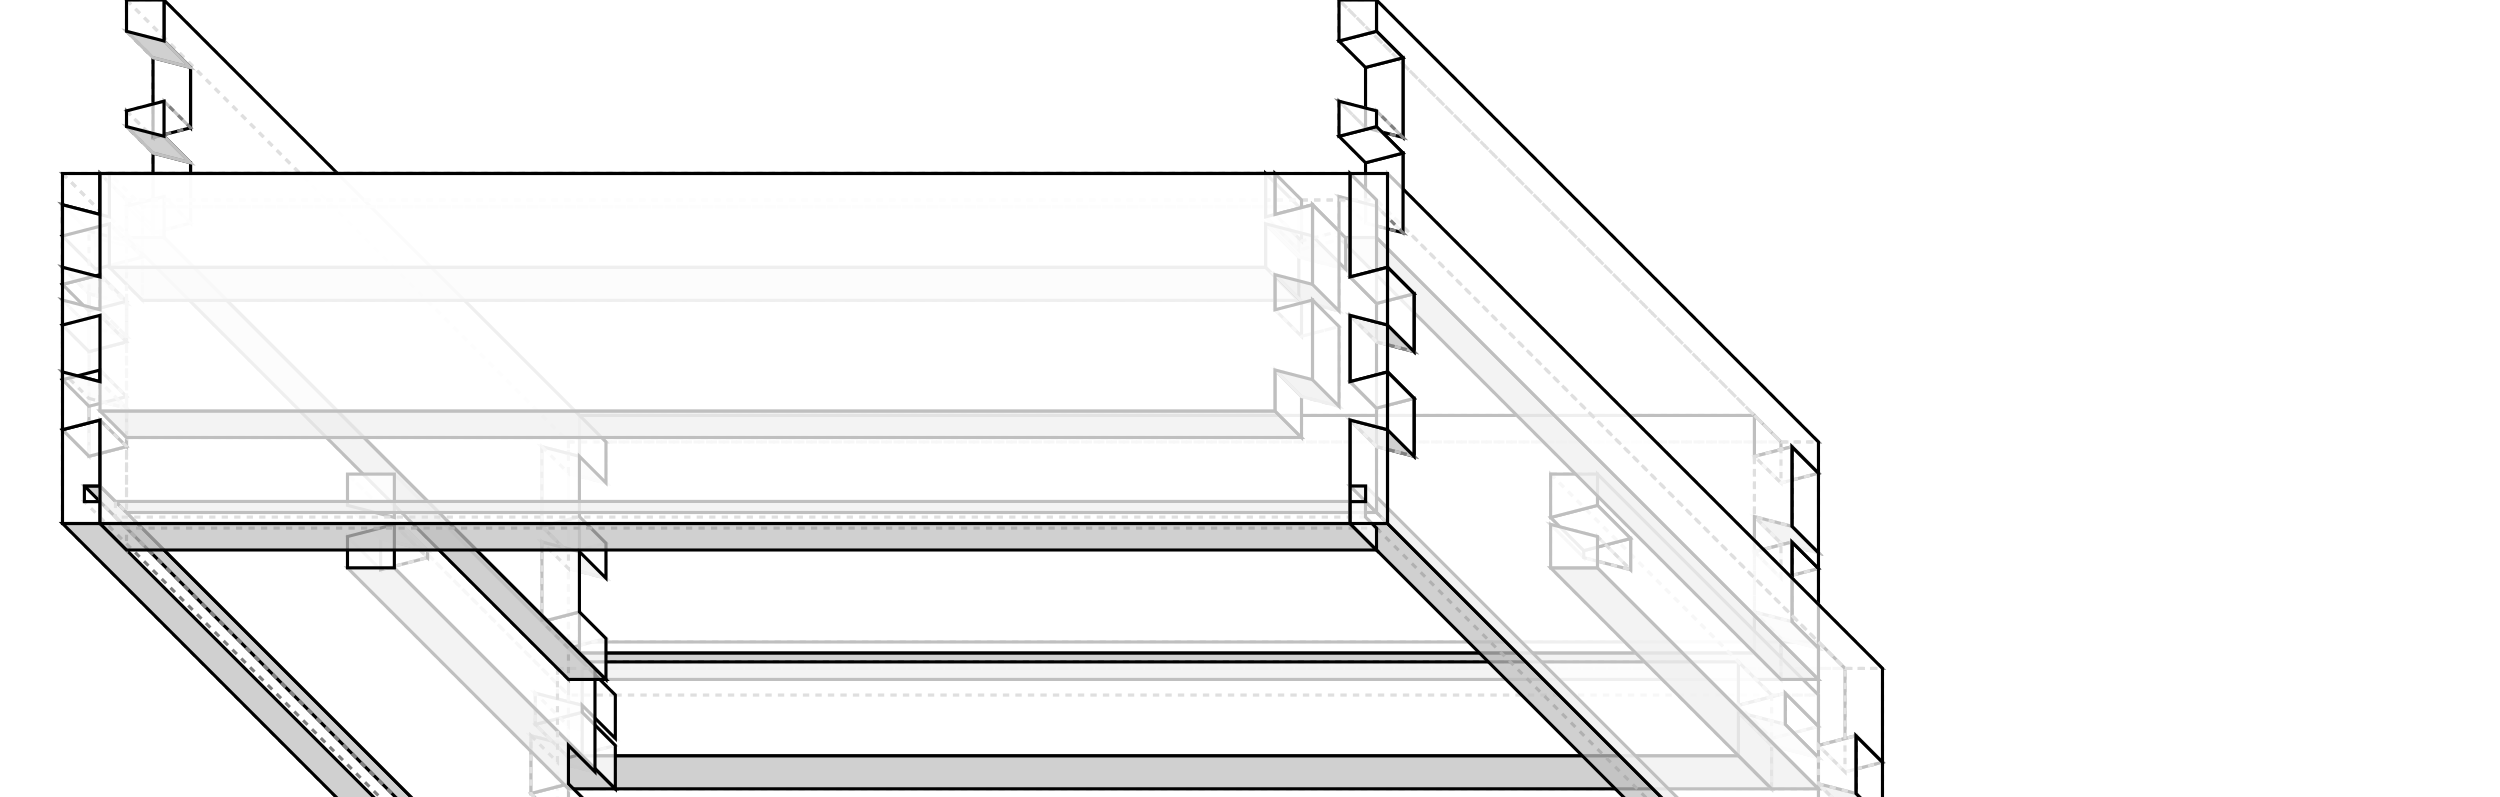
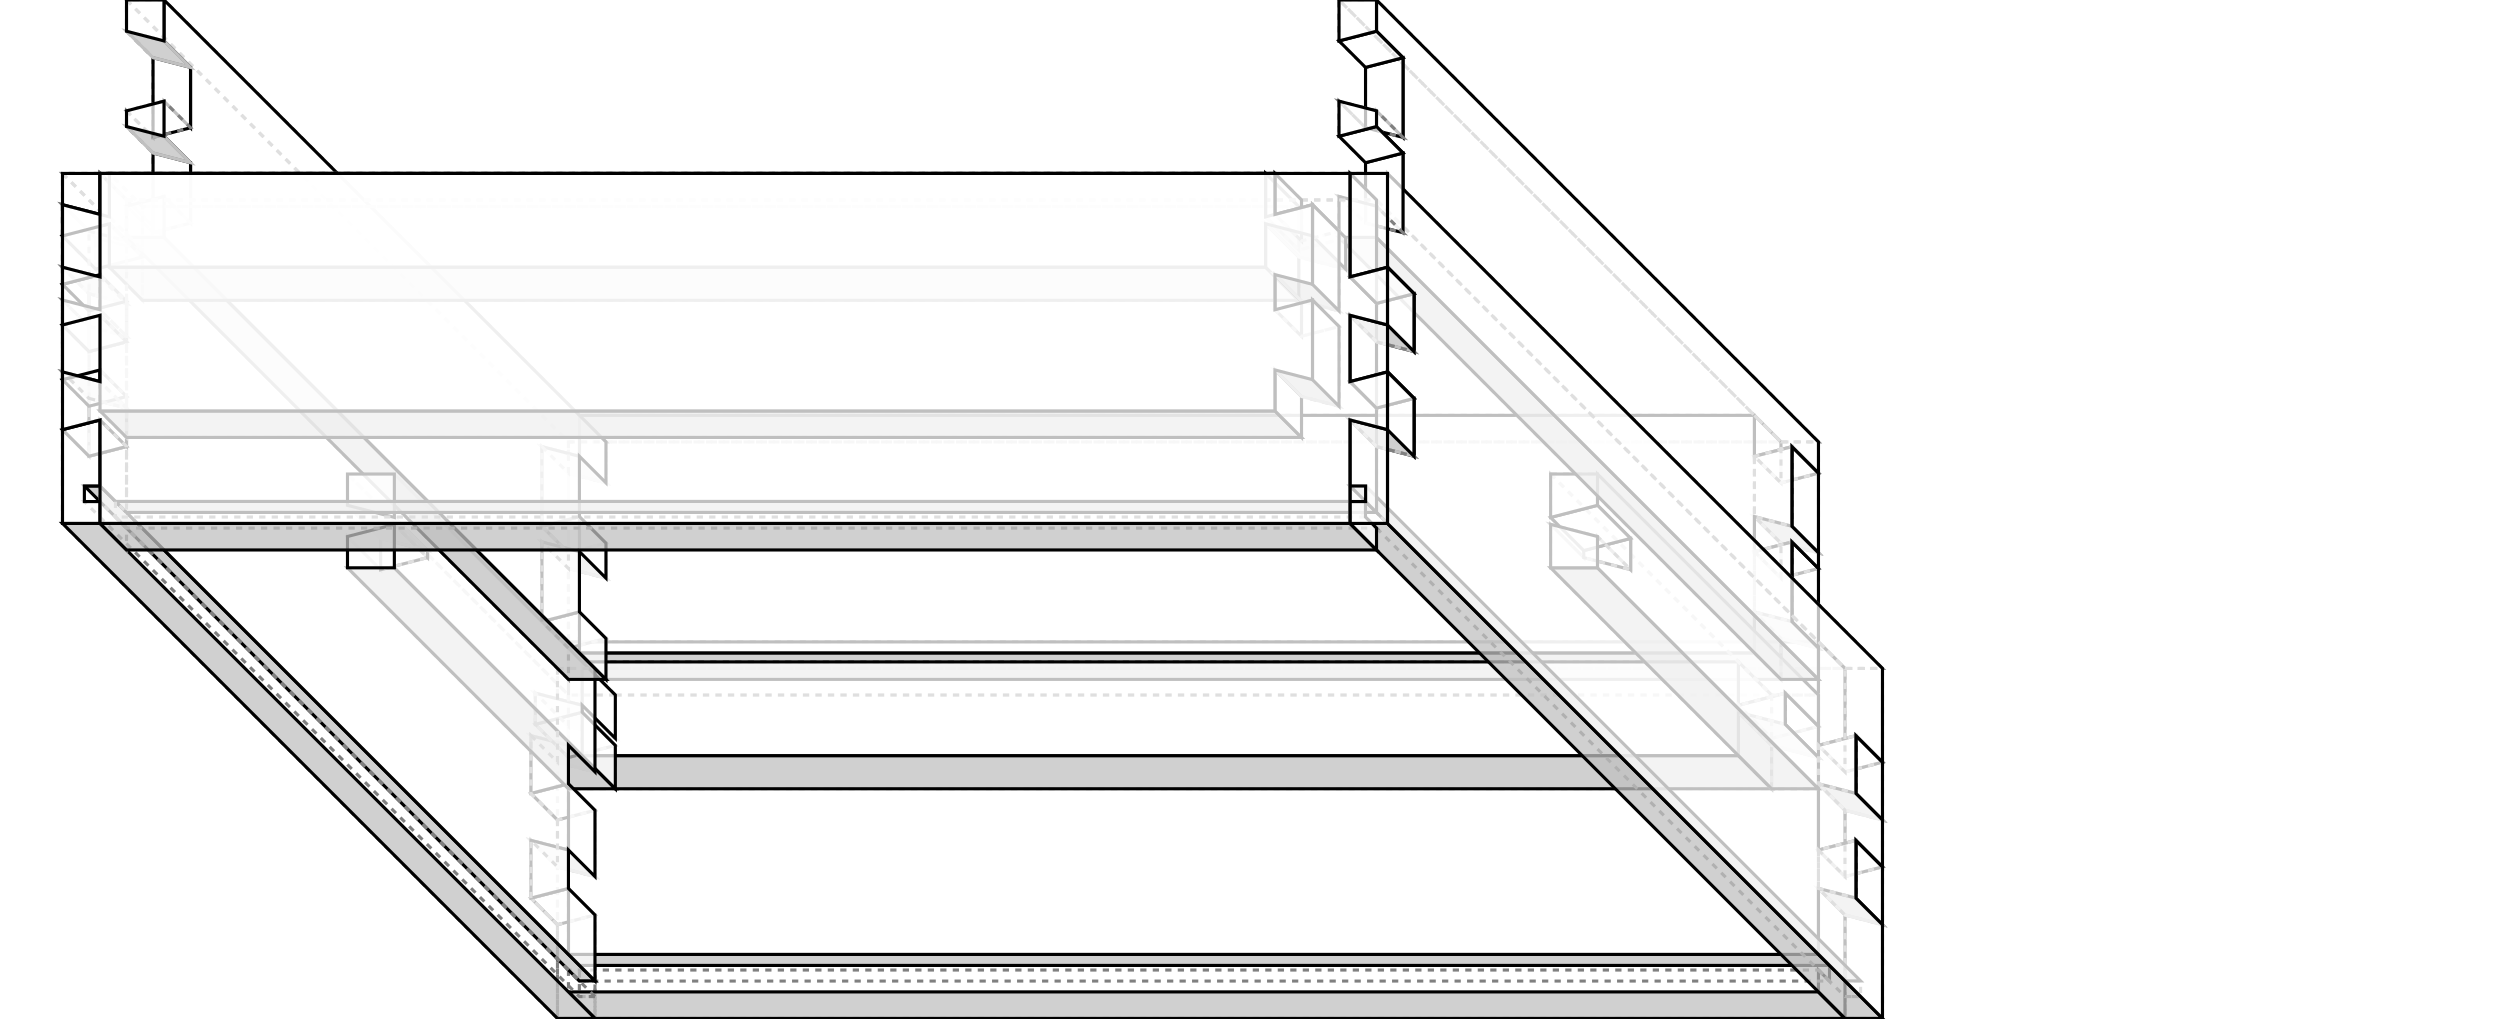
- <svg xmlns="http://www.w3.org/2000/svg" width="1600" viewBox="0 -35.515 800 254.877">
+ <svg xmlns="http://www.w3.org/2000/svg" width="1600" viewBox="0.0 -35.5 800.0 325.9">
  <polygon fill="none" stroke-width="1" stroke-dasharray="2" stroke="gray" points="178.392,208.405 190.392,211.505 190.392,178.392 178.392,178.392 178.392,208.405" />
  <polygon fill="none" stroke-width="1" stroke-dasharray="2" stroke="gray" points="178.392,226.879 178.392,241.905 190.392,245.005 190.392,223.779 178.392,226.879" />
  <polygon fill="none" stroke-width="1" stroke-dasharray="2" stroke="gray" points="178.392,260.379 178.392,290.392 190.392,290.392 190.392,283.392 185.392,283.392 185.392,278.392 190.392,278.392 190.392,257.279 178.392,260.379" />
  <polygon fill="none" stroke-width="1" stroke-dasharray="2" stroke="gray" points="178.392,260.379 190.402,257.276 190.402,290.392 590.382,290.392 590.382,257.276 602.392,260.379 602.392,260.379 602.392,241.905 602.392,241.905 590.382,245.008 590.382,223.776 602.392,226.879 602.392,208.405 590.382,211.508 590.382,178.392 590.382,178.392 190.402,178.392 190.402,178.392 190.402,211.508 178.392,208.405 178.392,226.879 190.402,223.776 190.402,245.008 178.392,241.905 178.392,241.905 178.392,260.379" />
  <polygon fill="none" stroke-width="1" stroke-dasharray="2" stroke="gray" points="590.392,211.505 602.392,208.405 602.392,178.392 590.392,178.392 590.392,211.505" />
  <polygon fill="none" stroke-width="1" stroke-dasharray="2" stroke="gray" points="590.392,223.779 590.392,245.005 602.392,241.905 602.392,226.879 590.392,223.779" />
  <polygon fill="none" stroke-width="1" stroke-dasharray="2" stroke="gray" points="590.392,257.279 590.392,278.392 595.392,278.392 595.392,283.392 590.392,283.392 590.392,290.392 602.392,290.392 602.392,260.379 590.392,257.279" />
  <polygon fill="none" stroke-width="1" stroke-dasharray="2" stroke="gray" points="169.907,199.897 169.907,218.417 178.392,226.902 178.392,208.382 169.907,199.897" />
  <polygon fill="none" stroke-width="1" stroke-dasharray="2" stroke="gray" points="169.907,233.397 169.907,251.917 178.392,260.402 178.392,241.882 169.907,233.397" />
  <polygon fill="none" stroke-width="1" stroke-dasharray="2" stroke="gray" points="178.392,208.392 190.392,211.498 181.907,203.012 169.907,199.907" />
  <polygon fill="rgba(192,192,192,0.75)" stroke-width="1" stroke-dasharray="" stroke="silver" points="178.392,208.392 169.907,199.907 181.907,203.012 190.392,211.498" />
  <polygon fill="rgba(255,255,255,0.75)" stroke-width="1" stroke-dasharray="" stroke="black" points="169.907,218.407 181.907,215.301 190.392,223.786 178.392,226.892" />
  <polygon fill="none" stroke-width="1" stroke-dasharray="2" stroke="gray" points="190.392,223.786 181.907,215.301 169.907,218.407 178.392,226.892" />
  <polygon fill="none" stroke-width="1" stroke-dasharray="2" stroke="gray" points="178.392,241.892 190.392,244.998 181.907,236.512 169.907,233.407" />
  <polygon fill="rgba(192,192,192,0.75)" stroke-width="1" stroke-dasharray="" stroke="silver" points="178.392,241.892 169.907,233.407 181.907,236.512 190.392,244.998" />
  <polygon fill="rgba(255,255,255,0.75)" stroke-width="1" stroke-dasharray="" stroke="black" points="169.907,251.907 181.907,248.801 190.392,257.286 178.392,260.392" />
  <polygon fill="none" stroke-width="1" stroke-dasharray="2" stroke="gray" points="190.392,257.286 181.907,248.801 169.907,251.907 178.392,260.392" />
  <polygon fill="none" stroke-width="1" stroke-dasharray="2" stroke="gray" points="181.907,203.022 190.392,211.508 190.392,178.392 181.907,169.907 181.907,203.022" />
  <polygon fill="none" stroke-width="1" stroke-dasharray="2" stroke="gray" points="181.907,215.291 181.907,236.522 190.392,245.008 190.392,223.776 181.907,215.291" />
  <polygon fill="none" stroke-width="1" stroke-dasharray="2" stroke="gray" points="181.907,248.791 181.907,269.907 185.442,273.442 185.442,278.442 181.907,274.907 181.907,281.907 190.392,290.392 190.392,257.276 181.907,248.791" />
  <polygon fill="none" stroke-width="1" stroke-dasharray="2" stroke="gray" points="190.402,178.392 590.382,178.392 590.382,178.392 581.897,169.907 181.917,169.907 190.402,178.392" />
  <polygon fill="rgba(192,192,192,0.75)" stroke-width="1" stroke-dasharray="" stroke="black" points="190.402,290.392 181.917,281.907 581.897,281.907 590.382,290.392 590.382,290.392 190.402,290.392" />
  <polygon fill="rgba(255,255,255,0.75)" stroke-width="1" stroke-dasharray="" stroke="black" points="590.392,211.508 581.907,203.022 581.907,169.907 590.392,178.392 590.392,211.508" />
  <polygon fill="rgba(255,255,255,0.75)" stroke-width="1" stroke-dasharray="" stroke="black" points="590.392,223.776 590.392,245.008 581.907,236.522 581.907,215.291 590.392,223.776" />
  <polygon fill="rgba(255,255,255,0.75)" stroke-width="1" stroke-dasharray="" stroke="black" points="590.392,257.276 590.392,290.392 581.907,281.907 581.907,274.907 585.442,278.442 585.442,273.442 581.907,269.907 581.907,248.791 590.392,257.276" />
  <polygon fill="rgba(255,255,255,0.75)" stroke-width="1" stroke-dasharray="" stroke="black" points="590.392,211.498 581.907,203.012 593.907,199.907 602.392,208.392" />
  <polygon fill="none" stroke-width="1" stroke-dasharray="2" stroke="gray" points="593.907,199.907 581.907,203.012 590.392,211.498 602.392,208.392" />
  <polygon fill="none" stroke-width="1" stroke-dasharray="2" stroke="gray" points="602.392,226.892 593.907,218.407 581.907,215.301 590.392,223.786" />
  <polygon fill="rgba(192,192,192,0.75)" stroke-width="1" stroke-dasharray="" stroke="silver" points="602.392,226.892 590.392,223.786 581.907,215.301 593.907,218.407" />
  <polygon fill="rgba(255,255,255,0.75)" stroke-width="1" stroke-dasharray="" stroke="black" points="590.392,244.998 581.907,236.512 593.907,233.407 602.392,241.892" />
  <polygon fill="none" stroke-width="1" stroke-dasharray="2" stroke="gray" points="593.907,233.407 581.907,236.512 590.392,244.998 602.392,241.892" />
  <polygon fill="none" stroke-width="1" stroke-dasharray="2" stroke="gray" points="602.392,260.392 593.907,251.907 581.907,248.801 590.392,257.286" />
  <polygon fill="rgba(192,192,192,0.75)" stroke-width="1" stroke-dasharray="" stroke="silver" points="602.392,260.392 590.392,257.286 581.907,248.801 593.907,251.907" />
  <polygon fill="rgba(255,255,255,0.75)" stroke-width="1" stroke-dasharray="" stroke="black" points="602.392,208.382 602.392,226.902 593.907,218.417 593.907,199.897 602.392,208.382" />
  <polygon fill="rgba(255,255,255,0.75)" stroke-width="1" stroke-dasharray="" stroke="black" points="602.392,241.882 602.392,260.402 593.907,251.917 593.907,233.397 602.392,241.882" />
  <polygon fill="rgba(192,192,192,0.75)" stroke-width="1" stroke-dasharray="" stroke="black" points="185.452,273.442 181.917,269.907 581.897,269.907 585.432,273.442 585.432,273.442 185.452,273.442" />
  <polygon fill="none" stroke-width="1" stroke-dasharray="2" stroke="gray" points="185.452,278.442 585.432,278.442 585.432,278.442 581.897,274.907 181.917,274.907 185.452,278.442" />
  <polygon fill="none" stroke-width="1" stroke-dasharray="2" stroke="gray" points="169.907,199.899 169.907,218.414 181.907,215.313 181.907,203 169.907,199.899" />
  <polygon fill="none" stroke-width="1" stroke-dasharray="2" stroke="gray" points="169.907,233.399 169.907,251.914 181.907,248.813 181.907,236.5 169.907,233.399" />
  <polygon fill="none" stroke-width="1" stroke-dasharray="2" stroke="gray" points="181.907,115.919 193.907,119.02 193.907,105.907 181.907,105.907 181.907,115.919" />
  <polygon fill="none" stroke-width="1" stroke-dasharray="2" stroke="gray" points="181.907,141.394 181.907,146.419 193.907,149.52 193.907,138.293 181.907,141.394" />
  <polygon fill="none" stroke-width="1" stroke-dasharray="2" stroke="gray" points="181.907,171.894 181.907,181.907 193.907,181.907 193.907,168.793 181.907,171.894" />
  <polygon fill="none" stroke-width="1" stroke-dasharray="2" stroke="gray" points="181.907,196.919 196.907,200.796 196.907,186.907 181.907,186.907 181.907,196.919" />
  <polygon fill="none" stroke-width="1" stroke-dasharray="2" stroke="gray" points="181.907,206.894 181.907,216.907 196.907,216.907 196.907,203.017 181.907,206.894" />
  <polygon fill="none" stroke-width="1" stroke-dasharray="2" stroke="gray" points="181.907,171.894 193.917,168.791 193.917,181.907 569.897,181.907 569.897,168.791 581.907,171.894 581.907,171.894 581.907,146.419 581.907,146.419 569.897,149.522 569.897,138.291 581.907,141.394 581.907,115.919 569.897,119.022 569.897,105.907 569.897,105.907 193.917,105.907 193.917,105.907 193.917,119.022 181.907,115.919 181.907,141.394 193.917,138.291 193.917,149.522 181.907,146.419 181.907,146.419 181.907,171.894" />
  <polygon fill="none" stroke-width="1" stroke-dasharray="2" stroke="gray" points="181.907,206.894 196.917,203.014 196.917,216.907 566.897,216.907 566.897,216.907 566.897,203.014 581.907,206.894 581.907,196.919 566.897,200.799 566.897,186.907 566.897,186.907 196.917,186.907 196.917,200.799 181.907,196.919 181.907,196.919 181.907,206.894" />
  <polygon fill="rgba(255,255,255,0.75)" stroke-width="1" stroke-dasharray="" stroke="black" points="181.917,269.907 181.917,248.791 169.907,251.894 169.907,233.419 181.917,236.522 181.917,215.291 169.907,218.394 169.907,218.394 169.907,199.919 169.907,199.919 181.917,203.022 181.917,169.907 581.897,169.907 581.897,203.022 593.907,199.919 593.907,199.919 593.907,218.394 593.907,218.394 581.897,215.291 581.897,236.522 593.907,233.419 593.907,251.894 581.897,248.791 581.897,269.907 581.897,269.907 181.917,269.907" />
  <polygon fill="none" stroke-width="1" stroke-dasharray="2" stroke="gray" points="566.907,200.796 581.907,196.919 581.907,186.907 566.907,186.907 566.907,200.796" />
  <polygon fill="none" stroke-width="1" stroke-dasharray="2" stroke="gray" points="566.907,203.017 566.907,216.907 581.907,216.907 581.907,206.894 566.907,203.017" />
  <polygon fill="none" stroke-width="1" stroke-dasharray="2" stroke="gray" points="569.907,119.02 581.907,115.919 581.907,105.907 569.907,105.907 569.907,119.02" />
  <polygon fill="none" stroke-width="1" stroke-dasharray="2" stroke="gray" points="569.907,138.293 569.907,149.52 581.907,146.419 581.907,141.394 569.907,138.293" />
  <polygon fill="none" stroke-width="1" stroke-dasharray="2" stroke="gray" points="569.907,168.793 569.907,181.907 581.907,181.907 581.907,171.894 569.907,168.793" />
  <polygon fill="none" stroke-width="1" stroke-dasharray="2" stroke="gray" points="581.907,203 581.907,215.313 593.907,218.414 593.907,199.899 581.907,203" />
  <polygon fill="none" stroke-width="1" stroke-dasharray="2" stroke="gray" points="581.907,236.5 581.907,248.813 593.907,251.914 593.907,233.399 581.907,236.5" />
  <polygon fill="none" stroke-width="1" stroke-dasharray="2" stroke="gray" points="173.421,107.411 173.421,132.931 181.907,141.417 181.907,115.897 173.421,107.411" />
  <polygon fill="none" stroke-width="1" stroke-dasharray="2" stroke="gray" points="173.421,137.911 173.421,163.431 181.907,171.917 181.907,146.397 173.421,137.911" />
  <polygon fill="none" stroke-width="1" stroke-dasharray="2" stroke="gray" points="181.907,115.907 193.907,119.012 185.421,110.527 173.421,107.421" />
  <polygon fill="rgba(192,192,192,0.75)" stroke-width="1" stroke-dasharray="" stroke="silver" points="181.907,115.907 173.421,107.421 185.421,110.527 193.907,119.012" />
  <polygon fill="rgba(255,255,255,0.75)" stroke-width="1" stroke-dasharray="" stroke="black" points="173.421,132.921 185.421,129.816 193.907,138.301 181.907,141.407" />
  <polygon fill="none" stroke-width="1" stroke-dasharray="2" stroke="gray" points="193.907,138.301 185.421,129.816 173.421,132.921 181.907,141.407" />
  <polygon fill="none" stroke-width="1" stroke-dasharray="2" stroke="gray" points="181.907,146.407 193.907,149.512 185.421,141.027 173.421,137.921" />
  <polygon fill="rgba(192,192,192,0.75)" stroke-width="1" stroke-dasharray="" stroke="silver" points="181.907,146.407 173.421,137.921 185.421,141.027 193.907,149.512" />
  <polygon fill="rgba(255,255,255,0.75)" stroke-width="1" stroke-dasharray="" stroke="black" points="173.421,163.421 185.421,160.316 193.907,168.801 181.907,171.907" />
  <polygon fill="none" stroke-width="1" stroke-dasharray="2" stroke="gray" points="193.907,168.801 185.421,160.316 173.421,163.421 181.907,171.907" />
  <polygon fill="none" stroke-width="1" stroke-dasharray="2" stroke="gray" points="185.421,110.537 193.907,119.022 193.907,105.907 185.421,97.421 185.421,110.537" />
  <polygon fill="none" stroke-width="1" stroke-dasharray="2" stroke="gray" points="185.421,129.806 185.421,141.037 193.907,149.522 193.907,138.291 185.421,129.806" />
  <polygon fill="none" stroke-width="1" stroke-dasharray="2" stroke="gray" points="185.421,160.306 185.421,173.421 193.907,181.907 193.907,168.791 185.421,160.306" />
  <polygon fill="none" stroke-width="1" stroke-dasharray="2" stroke="gray" points="193.917,105.907 569.897,105.907 569.897,105.907 561.411,97.421 185.431,97.421 193.917,105.907" />
  <polygon fill="rgba(192,192,192,0.75)" stroke-width="1" stroke-dasharray="" stroke="black" points="193.917,181.907 185.431,173.421 561.411,173.421 569.897,181.907 569.897,181.907 193.917,181.907" />
  <polygon fill="rgba(255,255,255,0.75)" stroke-width="1" stroke-dasharray="" stroke="black" points="569.907,119.022 561.421,110.537 561.421,97.421 569.907,105.907 569.907,119.022" />
  <polygon fill="rgba(255,255,255,0.75)" stroke-width="1" stroke-dasharray="" stroke="black" points="569.907,138.291 569.907,149.522 561.421,141.037 561.421,129.806 569.907,138.291" />
  <polygon fill="rgba(255,255,255,0.75)" stroke-width="1" stroke-dasharray="" stroke="black" points="569.907,168.791 569.907,181.907 561.421,173.421 561.421,160.306 569.907,168.791" />
  <polygon fill="rgba(255,255,255,0.75)" stroke-width="1" stroke-dasharray="" stroke="black" points="569.907,119.012 561.421,110.527 573.421,107.421 581.907,115.907" />
  <polygon fill="none" stroke-width="1" stroke-dasharray="2" stroke="gray" points="573.421,107.421 561.421,110.527 569.907,119.012 581.907,115.907" />
  <polygon fill="none" stroke-width="1" stroke-dasharray="2" stroke="gray" points="581.907,141.407 573.421,132.921 561.421,129.816 569.907,138.301" />
  <polygon fill="rgba(192,192,192,0.75)" stroke-width="1" stroke-dasharray="" stroke="silver" points="581.907,141.407 569.907,138.301 561.421,129.816 573.421,132.921" />
  <polygon fill="rgba(255,255,255,0.75)" stroke-width="1" stroke-dasharray="" stroke="black" points="569.907,149.512 561.421,141.027 573.421,137.921 581.907,146.407" />
  <polygon fill="none" stroke-width="1" stroke-dasharray="2" stroke="gray" points="573.421,137.921 561.421,141.027 569.907,149.512 581.907,146.407" />
  <polygon fill="none" stroke-width="1" stroke-dasharray="2" stroke="gray" points="581.907,171.907 573.421,163.421 561.421,160.316 569.907,168.801" />
  <polygon fill="rgba(192,192,192,0.75)" stroke-width="1" stroke-dasharray="" stroke="silver" points="581.907,171.907 569.907,168.801 561.421,160.316 573.421,163.421" />
  <polygon fill="rgba(255,255,255,0.75)" stroke-width="1" stroke-dasharray="" stroke="black" points="581.907,115.897 581.907,141.417 573.421,132.931 573.421,107.411 581.907,115.897" />
  <polygon fill="rgba(255,255,255,0.75)" stroke-width="1" stroke-dasharray="" stroke="black" points="581.907,146.397 581.907,171.917 573.421,163.431 573.421,137.911 581.907,146.397" />
  <polygon fill="none" stroke-width="1" stroke-dasharray="2" stroke="gray" points="171.3,186.29 171.3,196.31 181.907,206.917 181.907,196.897 171.3,186.29" />
  <polygon fill="none" stroke-width="1" stroke-dasharray="2" stroke="gray" points="181.907,196.907 196.907,200.789 186.3,190.182 171.3,186.3" />
  <polygon fill="rgba(192,192,192,0.75)" stroke-width="1" stroke-dasharray="" stroke="silver" points="181.907,196.907 171.3,186.3 186.3,190.182 196.907,200.789" />
  <polygon fill="rgba(255,255,255,0.75)" stroke-width="1" stroke-dasharray="" stroke="black" points="171.3,196.3 186.3,192.418 196.907,203.024 181.907,206.907" />
  <polygon fill="none" stroke-width="1" stroke-dasharray="2" stroke="gray" points="196.907,203.024 186.3,192.418 171.3,196.3 181.907,206.907" />
  <polygon fill="none" stroke-width="1" stroke-dasharray="2" stroke="gray" points="186.3,190.192 196.907,200.799 196.907,186.907 186.3,176.3 186.3,190.192" />
  <polygon fill="none" stroke-width="1" stroke-dasharray="2" stroke="gray" points="186.3,192.408 186.3,206.3 196.907,216.907 196.907,203.014 186.3,192.408" />
  <polygon fill="none" stroke-width="1" stroke-dasharray="2" stroke="gray" points="196.917,186.907 566.897,186.907 566.897,186.907 556.29,176.3 186.31,176.3 196.917,186.907" />
  <polygon fill="rgba(192,192,192,0.75)" stroke-width="1" stroke-dasharray="" stroke="black" points="196.917,216.907 186.31,206.3 556.29,206.3 566.897,216.907 566.897,216.907 196.917,216.907" />
  <polygon fill="rgba(255,255,255,0.75)" stroke-width="1" stroke-dasharray="" stroke="black" points="566.907,200.799 556.3,190.192 556.3,176.3 566.907,186.907 566.907,200.799" />
  <polygon fill="rgba(255,255,255,0.75)" stroke-width="1" stroke-dasharray="" stroke="black" points="566.907,203.014 566.907,216.907 556.3,206.3 556.3,192.408 566.907,203.014" />
  <polygon fill="rgba(255,255,255,0.75)" stroke-width="1" stroke-dasharray="" stroke="black" points="566.907,200.789 556.3,190.182 571.3,186.3 581.907,196.907" />
  <polygon fill="none" stroke-width="1" stroke-dasharray="2" stroke="gray" points="571.3,186.3 556.3,190.182 566.907,200.789 581.907,196.907" />
  <polygon fill="none" stroke-width="1" stroke-dasharray="2" stroke="gray" points="581.907,206.907 571.3,196.3 556.3,192.418 566.907,203.024" />
  <polygon fill="rgba(192,192,192,0.75)" stroke-width="1" stroke-dasharray="" stroke="silver" points="581.907,206.907 566.907,203.024 556.3,192.418 571.3,196.3" />
  <polygon fill="rgba(255,255,255,0.75)" stroke-width="1" stroke-dasharray="" stroke="black" points="581.907,196.897 581.907,206.917 571.3,196.31 571.3,186.29 581.907,196.897" />
  <polygon fill="none" stroke-width="1" stroke-dasharray="2" stroke="gray" points="173.421,107.414 173.421,132.929 185.421,129.828 185.421,110.515 173.421,107.414" />
  <polygon fill="none" stroke-width="1" stroke-dasharray="2" stroke="gray" points="173.421,137.914 173.421,163.429 185.421,160.328 185.421,141.015 173.421,137.914" />
  <polygon fill="rgba(255,255,255,0.75)" stroke-width="1" stroke-dasharray="" stroke="black" points="185.431,173.421 185.431,160.306 173.421,163.409 173.421,137.934 185.431,141.037 185.431,129.806 173.421,132.909 173.421,132.909 173.421,107.434 173.421,107.434 185.431,110.537 185.431,97.421 561.411,97.421 561.411,110.537 573.421,107.434 573.421,107.434 573.421,132.909 573.421,132.909 561.411,129.806 561.411,141.037 573.421,137.934 573.421,163.409 561.411,160.306 561.411,173.421 561.411,173.421 185.431,173.421" />
  <polygon fill="none" stroke-width="1" stroke-dasharray="2" stroke="gray" points="561.421,110.515 561.421,129.828 573.421,132.929 573.421,107.414 561.421,110.515" />
  <polygon fill="none" stroke-width="1" stroke-dasharray="2" stroke="gray" points="561.421,141.015 561.421,160.328 573.421,163.429 573.421,137.914 561.421,141.015" />
  <polygon fill="none" stroke-width="1" stroke-dasharray="2" stroke="gray" points="171.3,186.293 171.3,196.307 186.3,192.43 186.3,190.17 171.3,186.293" />
  <polygon fill="rgba(255,255,255,0.75)" stroke-width="1" stroke-dasharray="" stroke="black" points="186.31,206.3 186.31,192.408 171.3,196.287 171.3,186.313 186.31,190.192 186.31,176.3 186.31,176.3 556.29,176.3 556.29,190.192 571.3,186.313 571.3,186.313 571.3,196.287 571.3,196.287 556.29,192.408 556.29,206.3 186.31,206.3" />
  <polygon fill="none" stroke-width="1" stroke-dasharray="2" stroke="gray" points="556.3,190.17 556.3,192.43 571.3,196.307 571.3,186.293 556.3,190.17" />
  <polygon fill="none" stroke-width="1" stroke-dasharray="2" stroke="gray" points="111.196,136.206 111.196,146.196 181.907,216.907 181.907,206.917 181.907,206.917 171.293,196.303 171.293,186.283 181.907,196.897 181.907,186.907 111.196,116.196 111.196,126.186 121.81,136.8 121.81,146.82 111.196,136.206" />
  <polygon fill="none" stroke-width="1" stroke-dasharray="2" stroke="gray" points="196.907,186.907 126.196,116.196 111.196,116.196 181.907,186.907" />
  <polygon fill="rgba(192,192,192,0.75)" stroke-width="1" stroke-dasharray="" stroke="black" points="181.907,216.907 111.196,146.196 126.196,146.196 196.907,216.907" />
  <polygon fill="rgba(255,255,255,0.75)" stroke-width="1" stroke-dasharray="" stroke="black" points="126.196,130.068 126.196,116.196 196.907,186.907 196.907,200.779 196.907,200.779 186.293,190.165 186.293,192.421 196.907,203.034 196.907,216.907 126.196,146.196 126.196,132.324 136.81,142.937 136.81,140.682 126.196,130.068" />
  <polygon fill="none" stroke-width="1" stroke-dasharray="2" stroke="gray" points="566.907,200.779 566.907,186.907 496.196,116.196 496.196,130.068 496.196,130.068 506.81,140.682 506.81,142.937 496.196,132.324 496.196,146.196 566.907,216.907 566.907,203.034 556.293,192.421 556.293,190.165 566.907,200.779" />
  <polygon fill="none" stroke-width="1" stroke-dasharray="2" stroke="gray" points="496.196,116.196 566.907,186.907 581.907,186.907 511.196,116.196" />
  <polygon fill="rgba(192,192,192,0.75)" stroke-width="1" stroke-dasharray="" stroke="black" points="511.196,146.196 581.907,216.907 566.907,216.907 496.196,146.196" />
  <polygon fill="rgba(255,255,255,0.75)" stroke-width="1" stroke-dasharray="" stroke="black" points="581.907,206.917 581.907,216.907 511.196,146.196 511.196,136.206 511.196,136.206 521.81,146.82 521.81,136.8 511.196,126.186 511.196,116.196 581.907,186.907 581.907,196.897 571.293,186.283 571.293,196.303 581.907,206.917" />
  <polygon fill="rgba(255,255,255,0.75)" stroke-width="1" stroke-dasharray="" stroke="black" points="136.803,140.672 136.803,142.933 121.803,146.81 121.803,136.795 136.803,140.672" />
  <polygon fill="rgba(255,255,255,0.75)" stroke-width="1" stroke-dasharray="" stroke="black" points="521.803,136.795 521.803,146.81 506.803,142.933 506.803,140.672 521.803,136.795" />
  <polygon fill="rgba(192,192,192,0.75)" stroke-width="1" stroke-dasharray="" stroke="silver" points="126.196,130.078 136.803,140.685 121.803,136.803 111.196,126.196" />
  <polygon fill="none" stroke-width="1" stroke-dasharray="2" stroke="gray" points="111.196,136.196 121.803,146.803 136.803,142.92 126.196,132.314" />
  <polygon fill="rgba(255,255,255,0.75)" stroke-width="1" stroke-dasharray="" stroke="black" points="511.196,126.196 521.803,136.803 506.803,140.685 496.196,130.078" />
  <polygon fill="none" stroke-width="1" stroke-dasharray="2" stroke="gray" points="496.196,132.314 506.803,142.92 521.803,146.803 511.196,136.196" />
  <polygon fill="none" stroke-width="1" stroke-dasharray="2" stroke="gray" points="20,102.01 20,132 178.392,290.392 178.392,260.402 169.9,251.91 169.9,233.39 178.392,241.882 178.392,241.882 178.392,226.902 178.392,226.902 169.9,218.41 169.9,199.89 178.392,208.382 178.392,178.392 20,20 20,49.99 20,49.99 28.492,58.482 28.492,77.002 20,68.51 20,83.49 28.492,91.982 28.492,110.502 20,102.01" />
  <polygon fill="none" stroke-width="1" stroke-dasharray="2" stroke="gray" points="190.392,178.392 32,20 20,20 178.392,178.392" />
  <polygon fill="rgba(192,192,192,0.75)" stroke-width="1" stroke-dasharray="" stroke="black" points="178.392,290.392 20,132 32,132 190.392,290.392" />
  <polygon fill="rgba(192,192,192,0.75)" stroke-width="1" stroke-dasharray="" stroke="black" points="185.392,278.392 27,120 32,120 190.392,278.392" />
  <polygon fill="none" stroke-width="1" stroke-dasharray="2" stroke="gray" points="190.392,283.392 32,125 27,125 185.392,283.392" />
  <polygon fill="rgba(255,255,255,0.75)" stroke-width="1" stroke-dasharray="" stroke="black" points="32,86.596 32,65.404 32,65.404 40.492,73.897 40.492,61.588 32,53.096 32,20 190.392,178.392 190.392,211.488 190.392,211.488 181.9,202.995 181.9,215.304 190.392,223.796 190.392,244.988 181.9,236.495 181.9,248.804 190.392,257.296 190.392,257.296 190.392,278.392 32,120 32,98.904 40.492,107.397 40.492,95.088 32,86.596" />
  <polygon fill="none" stroke-width="1" stroke-dasharray="2" stroke="gray" points="40.485,30.495 40.485,40.485 181.907,181.907 181.907,171.917 173.414,163.424 173.414,137.904 181.907,146.397 181.907,146.397 181.907,141.417 181.907,141.417 173.414,132.924 173.414,107.404 181.907,115.897 181.907,105.907 40.485,-35.515 40.485,-25.525 40.485,-25.525 48.978,-17.032 48.978,8.488 40.485,-0.005 40.485,4.975 48.978,13.468 48.978,38.988 40.485,30.495" />
  <polygon fill="none" stroke-width="1" stroke-dasharray="2" stroke="gray" points="193.907,105.907 52.485,-35.515 40.485,-35.515 181.907,105.907" />
  <polygon fill="rgba(192,192,192,0.75)" stroke-width="1" stroke-dasharray="" stroke="black" points="181.907,181.907 40.485,40.485 52.485,40.485 193.907,181.907" />
  <polygon fill="rgba(255,255,255,0.75)" stroke-width="1" stroke-dasharray="" stroke="black" points="126.196,130.086 111.196,126.209 111.196,116.196 126.196,116.196 126.196,130.086" />
  <polygon fill="rgba(255,255,255,0.75)" stroke-width="1" stroke-dasharray="" stroke="black" points="126.196,132.306 126.196,146.196 111.196,146.196 111.196,136.183 126.196,132.306" />
  <polygon fill="rgba(255,255,255,0.75)" stroke-width="1" stroke-dasharray="" stroke="black" points="52.485,8.081 52.485,-3.111 52.485,-3.111 60.978,5.382 60.978,-13.927 52.485,-22.419 52.485,-35.515 193.907,105.907 193.907,119.002 193.907,119.002 185.414,110.51 185.414,129.818 193.907,138.311 193.907,149.502 185.414,141.01 185.414,160.318 193.907,168.811 193.907,168.811 193.907,181.907 52.485,40.485 52.485,27.389 60.978,35.882 60.978,16.573 52.485,8.081" />
  <polygon fill="none" stroke-width="1" stroke-dasharray="2" stroke="gray" points="569.907,149.502 569.907,138.311 569.907,138.311 561.414,129.818 561.414,110.51 569.907,119.002 569.907,105.907 428.485,-35.515 428.485,-22.419 428.485,-22.419 436.978,-13.927 436.978,5.382 428.485,-3.111 428.485,8.081 436.978,16.573 436.978,35.882 428.485,27.389 428.485,27.389 428.485,40.485 569.907,181.907 569.907,168.811 561.414,160.318 561.414,141.01 569.907,149.502" />
  <polygon fill="rgba(255,255,255,0.75)" stroke-width="1" stroke-dasharray="" stroke="black" points="511.196,126.209 496.196,130.086 496.196,116.196 511.196,116.196 511.196,126.209" />
  <polygon fill="rgba(255,255,255,0.75)" stroke-width="1" stroke-dasharray="" stroke="black" points="511.196,136.183 511.196,146.196 496.196,146.196 496.196,132.306 511.196,136.183" />
  <polygon fill="none" stroke-width="1" stroke-dasharray="2" stroke="gray" points="428.485,-35.515 569.907,105.907 581.907,105.907 440.485,-35.515" />
  <polygon fill="rgba(192,192,192,0.75)" stroke-width="1" stroke-dasharray="" stroke="black" points="440.485,40.485 581.907,181.907 569.907,181.907 428.485,40.485" />
  <polygon fill="rgba(255,255,255,0.75)" stroke-width="1" stroke-dasharray="" stroke="black" points="581.907,171.917 581.907,181.907 440.485,40.485 440.485,30.495 448.978,38.988 448.978,13.468 440.485,4.975 440.485,4.975 440.485,-0.005 440.485,-0.005 448.978,8.488 448.978,-17.032 440.485,-25.525 440.485,-35.515 581.907,105.907 581.907,115.897 581.907,115.897 573.414,107.404 573.414,132.924 581.907,141.417 581.907,146.397 573.414,137.904 573.414,163.424 581.907,171.917" />
  <polygon fill="none" stroke-width="1" stroke-dasharray="2" stroke="gray" points="590.392,244.988 590.392,223.796 590.392,223.796 581.9,215.304 581.9,202.995 590.392,211.488 590.392,178.392 432.0,20.0 432.0,53.096 432.0,53.096 440.492,61.588 440.492,73.897 432.0,65.404 432.0,86.596 440.492,95.088 440.492,107.397 432.0,98.904 432.0,98.904 432.0,120.0 590.392,278.392 590.392,257.296 581.9,248.804 581.9,236.495 590.392,244.988" />
  <polygon fill="rgba(192,192,192,0.75)" stroke-width="1" stroke-dasharray="" stroke="black" points="437.0,120.0 595.392,278.392 590.392,278.392 432.0,120.0" />
  <polygon fill="none" stroke-width="1" stroke-dasharray="2" stroke="gray" points="432.0,125.0 590.392,283.392 595.392,283.392 437.0,125.0" />
  <polygon fill="none" stroke-width="1" stroke-dasharray="2" stroke="gray" points="432.0,20.0 590.392,178.392 602.392,178.392 444.0,20.0" />
  <polygon fill="rgba(192,192,192,0.75)" stroke-width="1" stroke-dasharray="" stroke="black" points="444.0,132.0 602.392,290.392 590.392,290.392 432.0,132.0" />
  <polygon fill="rgba(255,255,255,0.75)" stroke-width="1" stroke-dasharray="" stroke="black" points="602.392,260.402 602.392,290.392 444.0,132.0 444.0,102.01 452.492,110.502 452.492,91.982 444.0,83.49 444.0,83.49 444.0,68.51 444.0,68.51 452.492,77.002 452.492,58.482 444.0,49.99 444.0,20.0 602.392,178.392 602.392,208.382 602.392,208.382 593.9,199.89 593.9,218.41 602.392,226.902 602.392,241.882 593.9,233.39 593.9,251.91 602.392,260.402" />
  <polygon fill="rgba(255,255,255,0.75)" stroke-width="1" stroke-dasharray="" stroke="black" points="60.971,-13.936 60.971,5.377 48.971,8.478 48.971,-17.037 60.971,-13.936" />
  <polygon fill="rgba(255,255,255,0.75)" stroke-width="1" stroke-dasharray="" stroke="black" points="60.971,16.564 60.971,35.877 48.971,38.978 48.971,13.463 60.971,16.564" />
  <polygon fill="rgba(255,255,255,0.75)" stroke-width="1" stroke-dasharray="" stroke="black" points="448.971,-17.037 448.971,8.478 436.971,5.377 436.971,-13.936 448.971,-17.037" />
  <polygon fill="rgba(255,255,255,0.75)" stroke-width="1" stroke-dasharray="" stroke="black" points="448.971,13.463 448.971,38.978 436.971,35.877 436.971,16.564 448.971,13.463" />
  <polygon fill="rgba(192,192,192,0.75)" stroke-width="1" stroke-dasharray="" stroke="silver" points="52.485,-22.409 60.971,-13.924 48.971,-17.029 40.485,-25.515" />
  <polygon fill="none" stroke-width="1" stroke-dasharray="2" stroke="gray" points="40.485,-0.015 48.971,8.471 60.971,5.365 52.485,-3.121" />
  <polygon fill="rgba(192,192,192,0.75)" stroke-width="1" stroke-dasharray="" stroke="silver" points="52.485,8.091 60.971,16.576 48.971,13.471 40.485,4.985" />
  <polygon fill="none" stroke-width="1" stroke-dasharray="2" stroke="gray" points="40.485,30.485 48.971,38.971 60.971,35.865 52.485,27.379" />
  <polygon fill="rgba(255,255,255,0.75)" stroke-width="1" stroke-dasharray="" stroke="black" points="440.485,-25.515 448.971,-17.029 436.971,-13.924 428.485,-22.409" />
  <polygon fill="none" stroke-width="1" stroke-dasharray="2" stroke="gray" points="428.485,-3.121 436.971,5.365 448.971,8.471 440.485,-0.015" />
  <polygon fill="rgba(255,255,255,0.75)" stroke-width="1" stroke-dasharray="" stroke="black" points="440.485,4.985 448.971,13.471 436.971,16.576 428.485,8.091" />
  <polygon fill="none" stroke-width="1" stroke-dasharray="2" stroke="gray" points="428.485,27.379 436.971,35.865 448.971,38.971 440.485,30.485" />
  <polygon fill="none" stroke-width="1" stroke-dasharray="2" stroke="gray" points="415.597,60.607 415.597,46.714 430.607,50.594 430.607,40.619 415.597,44.499 415.597,30.607 415.597,30.607 45.617,30.607 45.617,44.499 30.607,40.619 30.607,40.619 30.607,50.594 30.607,50.594 45.617,46.714 45.617,60.607 415.597,60.607" />
  <polygon fill="rgba(255,255,255,0.75)" stroke-width="1" stroke-dasharray="" stroke="black" points="40.485,61.579 40.485,73.892 28.485,76.993 28.485,58.478 40.485,61.579" />
  <polygon fill="rgba(255,255,255,0.75)" stroke-width="1" stroke-dasharray="" stroke="black" points="40.485,95.079 40.485,107.392 28.485,110.493 28.485,91.978 40.485,95.079" />
  <polygon fill="rgba(255,255,255,0.75)" stroke-width="1" stroke-dasharray="" stroke="black" points="52.485,-22.401 40.485,-25.502 40.485,-35.515 52.485,-35.515 52.485,-22.401" />
  <polygon fill="rgba(255,255,255,0.75)" stroke-width="1" stroke-dasharray="" stroke="black" points="52.485,-3.128 52.485,8.099 40.485,4.998 40.485,-0.027 52.485,-3.128" />
  <polygon fill="rgba(255,255,255,0.75)" stroke-width="1" stroke-dasharray="" stroke="black" points="52.485,27.372 52.485,40.485 40.485,40.485 40.485,30.473 52.485,27.372" />
  <polygon fill="none" stroke-width="1" stroke-dasharray="2" stroke="gray" points="416.475,104.485 416.475,91.369 428.485,94.473 428.485,68.998 416.475,72.101 416.475,60.869 428.485,63.973 428.485,63.973 428.485,38.498 428.485,38.498 416.475,41.601 416.475,28.485 40.495,28.485 40.495,41.601 28.485,38.498 28.485,38.498 28.485,63.973 28.485,63.973 40.495,60.869 40.495,72.101 28.485,68.998 28.485,94.473 40.495,91.369 40.495,104.485 40.495,104.485 416.475,104.485" />
  <polygon fill="none" stroke-width="1" stroke-dasharray="2" stroke="gray" points="440.475,128.485 440.475,107.369 452.485,110.473 452.485,91.998 440.475,95.101 440.475,73.869 452.485,76.973 452.485,76.973 452.485,58.498 452.485,58.498 440.475,61.601 440.475,28.485 40.495,28.485 40.495,61.601 28.485,58.498 28.485,58.498 28.485,76.973 28.485,76.973 40.495,73.869 40.495,95.101 28.485,91.998 28.485,110.473 40.495,107.369 40.495,128.485 40.495,128.485 440.475,128.485" />
  <polygon fill="rgba(255,255,255,0.75)" stroke-width="1" stroke-dasharray="" stroke="black" points="440.485,-25.502 428.485,-22.401 428.485,-35.515 440.485,-35.515 440.485,-25.502" />
  <polygon fill="rgba(255,255,255,0.75)" stroke-width="1" stroke-dasharray="" stroke="black" points="440.485,-0.027 440.485,4.998 428.485,8.099 428.485,-3.128 440.485,-0.027" />
  <polygon fill="rgba(255,255,255,0.75)" stroke-width="1" stroke-dasharray="" stroke="black" points="440.485,30.473 440.485,40.485 428.485,40.485 428.485,27.372 440.485,30.473" />
  <polygon fill="rgba(255,255,255,0.75)" stroke-width="1" stroke-dasharray="" stroke="black" points="452.485,58.478 452.485,76.993 440.485,73.892 440.485,61.579 452.485,58.478" />
  <polygon fill="rgba(255,255,255,0.75)" stroke-width="1" stroke-dasharray="" stroke="black" points="452.485,91.978 452.485,110.493 440.485,107.392 440.485,95.079 452.485,91.978" />
  <polygon fill="rgba(192,192,192,0.75)" stroke-width="1" stroke-dasharray="" stroke="black" points="436.94,124.95 440.475,128.485 40.495,128.485 36.96,124.95 36.96,124.95 436.94,124.95" />
  <polygon fill="none" stroke-width="1" stroke-dasharray="2" stroke="gray" points="436.94,129.95 36.96,129.95 36.96,129.95 40.495,133.485 440.475,133.485 436.94,129.95" />
  <polygon fill="none" stroke-width="1" stroke-dasharray="2" stroke="gray" points="20.0,29.99 20.0,40.01 30.607,50.617 30.607,40.597 20.0,29.99" />
  <polygon fill="none" stroke-width="1" stroke-dasharray="2" stroke="gray" points="30.607,40.607 45.607,44.489 35.0,33.882 20.0,30.0" />
  <polygon fill="rgba(255,255,255,0.75)" stroke-width="1" stroke-dasharray="" stroke="black" points="20.0,40.0 35.0,36.118 45.607,46.724 30.607,50.607" />
  <polygon fill="none" stroke-width="1" stroke-dasharray="2" stroke="gray" points="35.0,33.892 45.607,44.499 45.607,30.607 35.0,20.0 35.0,33.892" />
  <polygon fill="none" stroke-width="1" stroke-dasharray="2" stroke="gray" points="35.0,36.108 35.0,50.0 45.607,60.607 45.607,46.714 35.0,36.108" />
  <polygon fill="none" stroke-width="1" stroke-dasharray="2" stroke="gray" points="404.99,20.0 35.01,20.0 35.01,20.0 45.617,30.607 415.597,30.607 404.99,20.0" />
  <polygon fill="rgba(192,192,192,0.75)" stroke-width="1" stroke-dasharray="" stroke="black" points="404.99,50.0 415.597,60.607 45.617,60.607 35.01,50.0 35.01,50.0 404.99,50.0" />
  <polygon fill="rgba(255,255,255,0.75)" stroke-width="1" stroke-dasharray="" stroke="black" points="415.607,44.499 405.0,33.892 405.0,20.0 415.607,30.607 415.607,44.499" />
  <polygon fill="rgba(255,255,255,0.75)" stroke-width="1" stroke-dasharray="" stroke="black" points="415.607,46.714 415.607,60.607 405.0,50.0 405.0,36.108 415.607,46.714" />
  <polygon fill="none" stroke-width="1" stroke-dasharray="2" stroke="gray" points="420.0,30.0 405.0,33.882 415.607,44.489 430.607,40.607" />
  <polygon fill="rgba(192,192,192,0.75)" stroke-width="1" stroke-dasharray="" stroke="silver" points="430.607,50.607 415.607,46.724 405.0,36.118 420.0,40.0" />
  <polygon fill="rgba(255,255,255,0.75)" stroke-width="1" stroke-dasharray="" stroke="black" points="430.607,40.597 430.607,50.617 420.0,40.01 420.0,29.99 430.607,40.597" />
  <polygon fill="rgba(192,192,192,0.75)" stroke-width="1" stroke-dasharray="" stroke="silver" points="32,53.106 40.485,61.591 28.485,58.485 20,50" />
  <polygon fill="none" stroke-width="1" stroke-dasharray="2" stroke="gray" points="20,68.5 28.485,76.985 40.485,73.879 32,65.394" />
  <polygon fill="rgba(192,192,192,0.75)" stroke-width="1" stroke-dasharray="" stroke="silver" points="32,86.606 40.485,95.091 28.485,91.985 20,83.5" />
  <polygon fill="none" stroke-width="1" stroke-dasharray="2" stroke="gray" points="20,102 28.485,110.485 40.485,107.379 32,98.894" />
  <polygon fill="none" stroke-width="1" stroke-dasharray="2" stroke="gray" points="20.0,29.99 20.0,55.51 28.485,63.995 28.485,38.475 20.0,29.99" />
  <polygon fill="none" stroke-width="1" stroke-dasharray="2" stroke="gray" points="20.0,49.99 20.0,68.51 28.485,76.995 28.485,58.475 20.0,49.99" />
  <polygon fill="none" stroke-width="1" stroke-dasharray="2" stroke="gray" points="20.0,60.49 20.0,86.01 28.485,94.495 28.485,68.975 20.0,60.49" />
  <polygon fill="none" stroke-width="1" stroke-dasharray="2" stroke="gray" points="20.0,83.49 20.0,102.01 28.485,110.495 28.485,91.975 20.0,83.49" />
  <polygon fill="none" stroke-width="1" stroke-dasharray="2" stroke="gray" points="28.485,38.485 40.485,41.591 32.0,33.106 20.0,30.0" />
  <polygon fill="none" stroke-width="1" stroke-dasharray="2" stroke="gray" points="28.485,58.485 40.485,61.591 32.0,53.106 20.0,50.0" />
  <polygon fill="rgba(255,255,255,0.75)" stroke-width="1" stroke-dasharray="" stroke="black" points="20.0,55.5 32.0,52.394 40.485,60.879 28.485,63.985" />
  <polygon fill="none" stroke-width="1" stroke-dasharray="2" stroke="gray" points="28.485,68.985 40.485,72.091 32.0,63.606 20.0,60.5" />
  <polygon fill="rgba(255,255,255,0.75)" stroke-width="1" stroke-dasharray="" stroke="black" points="20.0,68.5 32.0,65.394 40.485,73.879 28.485,76.985" />
  <polygon fill="rgba(255,255,255,0.75)" stroke-width="1" stroke-dasharray="" stroke="black" points="20.0,86.0 32.0,82.894 40.485,91.379 28.485,94.485" />
  <polygon fill="none" stroke-width="1" stroke-dasharray="2" stroke="gray" points="28.485,91.985 40.485,95.091 32.0,86.606 20.0,83.5" />
  <polygon fill="rgba(255,255,255,0.75)" stroke-width="1" stroke-dasharray="" stroke="black" points="20.0,102.0 32.0,98.894 40.485,107.379 28.485,110.485" />
  <polygon fill="none" stroke-width="1" stroke-dasharray="2" stroke="gray" points="32.0,33.116 40.485,41.601 40.485,28.485 32.0,20.0 32.0,33.116" />
  <polygon fill="none" stroke-width="1" stroke-dasharray="2" stroke="gray" points="32.0,53.116 40.485,61.601 40.485,28.485 32.0,20.0 32.0,53.116" />
  <polygon fill="none" stroke-width="1" stroke-dasharray="2" stroke="gray" points="32.0,52.384 32.0,63.616 40.485,72.101 40.485,60.869 32.0,52.384" />
  <polygon fill="none" stroke-width="1" stroke-dasharray="2" stroke="gray" points="32.0,65.384 32.0,86.616 40.485,95.101 40.485,73.869 32.0,65.384" />
  <polygon fill="none" stroke-width="1" stroke-dasharray="2" stroke="gray" points="32.0,82.884 32.0,96.0 40.485,104.485 40.485,91.369 32.0,82.884" />
  <polygon fill="none" stroke-width="1" stroke-dasharray="2" stroke="gray" points="32.0,98.884 32.0,132.0 40.485,140.485 40.485,133.485 36.95,129.95 36.95,124.95 40.485,128.485 40.485,107.369 32.0,98.884" />
  <polygon fill="none" stroke-width="1" stroke-dasharray="2" stroke="gray" points="407.99,20.0 32.01,20.0 32.01,20.0 40.495,28.485 416.475,28.485 407.99,20.0" />
  <polygon fill="rgba(192,192,192,0.75)" stroke-width="1" stroke-dasharray="" stroke="black" points="407.99,96.0 416.475,104.485 40.495,104.485 32.01,96.0 32.01,96.0 407.99,96.0" />
  <polygon fill="none" stroke-width="1" stroke-dasharray="2" stroke="gray" points="431.99,20.0 32.01,20.0 32.01,20.0 40.495,28.485 440.475,28.485 431.99,20.0" />
  <polygon fill="rgba(192,192,192,0.75)" stroke-width="1" stroke-dasharray="" stroke="black" points="431.99,132.0 440.475,140.485 40.495,140.485 32.01,132.0 32.01,132.0 431.99,132.0" />
  <polygon fill="rgba(255,255,255,0.75)" stroke-width="1" stroke-dasharray="" stroke="black" points="416.485,41.601 408.0,33.116 408.0,20.0 416.485,28.485 416.485,41.601" />
  <polygon fill="rgba(255,255,255,0.75)" stroke-width="1" stroke-dasharray="" stroke="black" points="416.485,60.869 416.485,72.101 408.0,63.616 408.0,52.384 416.485,60.869" />
  <polygon fill="rgba(255,255,255,0.75)" stroke-width="1" stroke-dasharray="" stroke="black" points="416.485,91.369 416.485,104.485 408.0,96.0 408.0,82.884 416.485,91.369" />
  <polygon fill="none" stroke-width="1" stroke-dasharray="2" stroke="gray" points="420.0,30.0 408.0,33.106 416.485,41.591 428.485,38.485" />
  <polygon fill="rgba(192,192,192,0.75)" stroke-width="1" stroke-dasharray="" stroke="silver" points="428.485,63.985 416.485,60.879 408.0,52.394 420.0,55.5" />
  <polygon fill="none" stroke-width="1" stroke-dasharray="2" stroke="gray" points="420.0,60.5 408.0,63.606 416.485,72.091 428.485,68.985" />
  <polygon fill="rgba(192,192,192,0.75)" stroke-width="1" stroke-dasharray="" stroke="silver" points="428.485,94.485 416.485,91.379 408.0,82.894 420.0,86.0" />
  <polygon fill="rgba(255,255,255,0.75)" stroke-width="1" stroke-dasharray="" stroke="black" points="428.485,38.475 428.485,63.995 420.0,55.51 420.0,29.99 428.485,38.475" />
  <polygon fill="rgba(255,255,255,0.75)" stroke-width="1" stroke-dasharray="" stroke="black" points="428.485,68.975 428.485,94.495 420.0,86.01 420.0,60.49 428.485,68.975" />
  <polygon fill="rgba(255,255,255,0.75)" stroke-width="1" stroke-dasharray="" stroke="black" points="440.485,61.601 432.0,53.116 432.0,20.0 440.485,28.485 440.485,61.601" />
  <polygon fill="rgba(255,255,255,0.75)" stroke-width="1" stroke-dasharray="" stroke="black" points="440.485,73.869 440.485,95.101 432.0,86.616 432.0,65.384 440.485,73.869" />
  <polygon fill="rgba(255,255,255,0.75)" stroke-width="1" stroke-dasharray="" stroke="black" points="440.485,107.369 440.485,128.485 436.95,124.95 436.95,129.95 440.485,133.485 440.485,140.485 432.0,132.0 432.0,98.884 440.485,107.369" />
  <polygon fill="none" stroke-width="1" stroke-dasharray="2" stroke="gray" points="444.0,50.0 432.0,53.106 440.485,61.591 452.485,58.485" />
  <polygon fill="rgba(255,255,255,0.75)" stroke-width="1" stroke-dasharray="" stroke="black" points="444.0,50.0 452.485,58.485 440.485,61.591 432.0,53.106" />
  <polygon fill="rgba(192,192,192,0.75)" stroke-width="1" stroke-dasharray="" stroke="silver" points="452.485,76.985 440.485,73.879 432.0,65.394 444.0,68.5" />
  <polygon fill="none" stroke-width="1" stroke-dasharray="2" stroke="gray" points="432.0,65.394 440.485,73.879 452.485,76.985 444.0,68.5" />
  <polygon fill="none" stroke-width="1" stroke-dasharray="2" stroke="gray" points="444.0,83.5 432.0,86.606 440.485,95.091 452.485,91.985" />
  <polygon fill="rgba(255,255,255,0.75)" stroke-width="1" stroke-dasharray="" stroke="black" points="444.0,83.5 452.485,91.985 440.485,95.091 432.0,86.606" />
  <polygon fill="rgba(192,192,192,0.75)" stroke-width="1" stroke-dasharray="" stroke="silver" points="452.485,110.485 440.485,107.379 432.0,98.894 444.0,102.0" />
  <polygon fill="none" stroke-width="1" stroke-dasharray="2" stroke="gray" points="432.0,98.894 440.485,107.379 452.485,110.485 444.0,102.0" />
  <polygon fill="rgba(255,255,255,0.75)" stroke-width="1" stroke-dasharray="" stroke="black" points="452.485,58.475 452.485,76.995 444.0,68.51 444.0,49.99 452.485,58.475" />
  <polygon fill="rgba(255,255,255,0.75)" stroke-width="1" stroke-dasharray="" stroke="black" points="452.485,91.975 452.485,110.495 444.0,102.01 444.0,83.49 452.485,91.975" />
  <polygon fill="rgba(255,255,255,0.75)" stroke-width="1" stroke-dasharray="" stroke="black" points="32,53.113 20,50.013 20,20 32,20 32,53.113" />
  <polygon fill="rgba(255,255,255,0.75)" stroke-width="1" stroke-dasharray="" stroke="black" points="32,65.387 32,86.613 20,83.513 20,68.487 32,65.387" />
  <polygon fill="rgba(255,255,255,0.75)" stroke-width="1" stroke-dasharray="" stroke="black" points="32,98.887 32,120 27,120 27,125 32,125 32,132 20,132 20,101.987 32,98.887" />
  <polygon fill="rgba(255,255,255,0.75)" stroke-width="1" stroke-dasharray="" stroke="black" points="444.0,50.013 432.0,53.113 432.0,20.0 444.0,20.0 444.0,50.013" />
  <polygon fill="rgba(255,255,255,0.75)" stroke-width="1" stroke-dasharray="" stroke="black" points="444.0,68.487 444.0,83.513 432.0,86.613 432.0,65.387 444.0,68.487" />
  <polygon fill="rgba(255,255,255,0.75)" stroke-width="1" stroke-dasharray="" stroke="black" points="444.0,101.987 444.0,132.0 432.0,132.0 432.0,125.0 437.0,125.0 437.0,120.0 432.0,120.0 432.0,98.887 444.0,101.987" />
  <polygon fill="rgba(255,255,255,0.75)" stroke-width="1" stroke-dasharray="" stroke="black" points="420.0,39.987 404.99,36.108 404.99,50.0 35.01,50.0 35.01,50.0 35.01,36.108 20.0,39.987 20.0,30.013 35.01,33.892 35.01,20.0 35.01,20.0 404.99,20.0 404.99,33.892 420.0,30.013 420.0,30.013 420.0,39.987" />
  <polygon fill="rgba(255,255,255,0.75)" stroke-width="1" stroke-dasharray="" stroke="black" points="420.0,85.987 407.99,82.884 407.99,96.0 32.01,96.0 32.01,82.884 20.0,85.987 20.0,85.987 20.0,60.513 20.0,60.513 32.01,63.616 32.01,52.384 20.0,55.487 20.0,30.013 32.01,33.116 32.01,20.0 32.01,20.0 407.99,20.0 407.99,20.0 407.99,33.116 420.0,30.013 420.0,55.487 407.99,52.384 407.99,63.616 420.0,60.513 420.0,60.513 420.0,85.987" />
  <polygon fill="rgba(255,255,255,0.75)" stroke-width="1" stroke-dasharray="" stroke="black" points="444.0,101.987 431.99,98.884 431.99,132.0 32.01,132.0 32.01,98.884 20.0,101.987 20.0,101.987 20.0,83.513 20.0,83.513 32.01,86.616 32.01,65.384 20.0,68.487 20.0,50.013 32.01,53.116 32.01,20.0 32.01,20.0 431.99,20.0 431.99,20.0 431.99,53.116 444.0,50.013 444.0,68.487 431.99,65.384 431.99,86.616 444.0,83.513 444.0,83.513 444.0,101.987" />
</svg>
